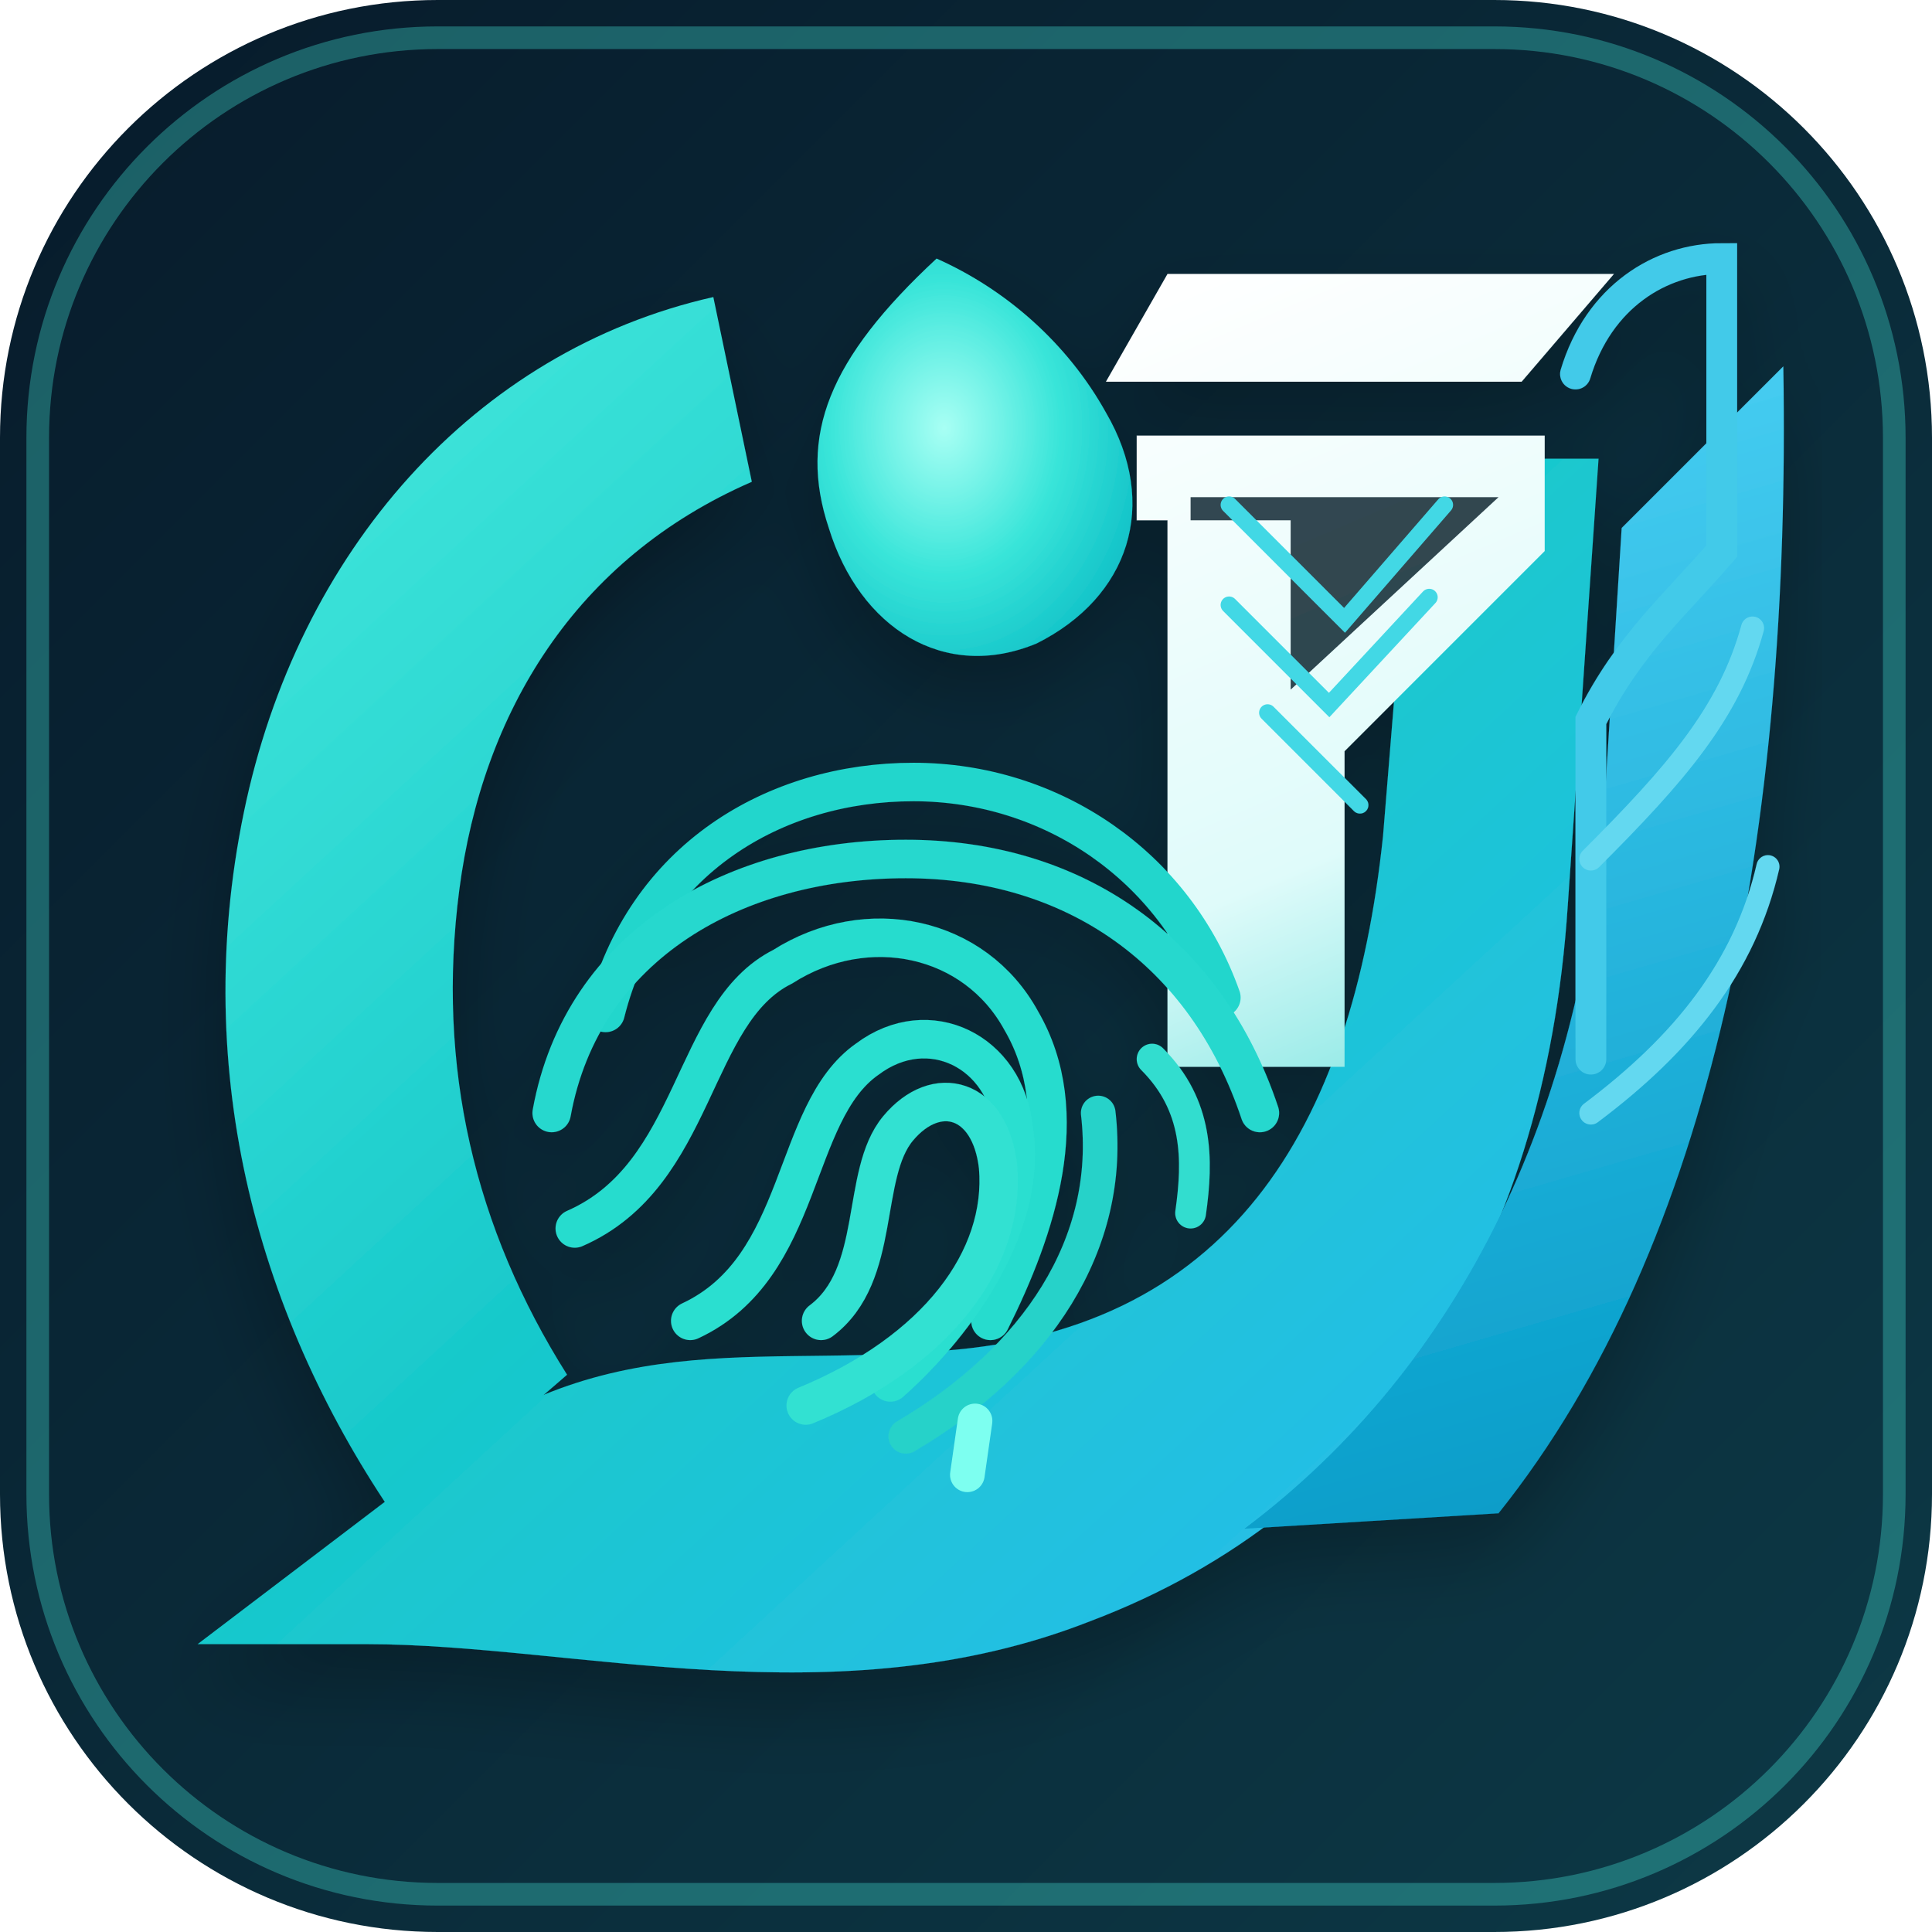
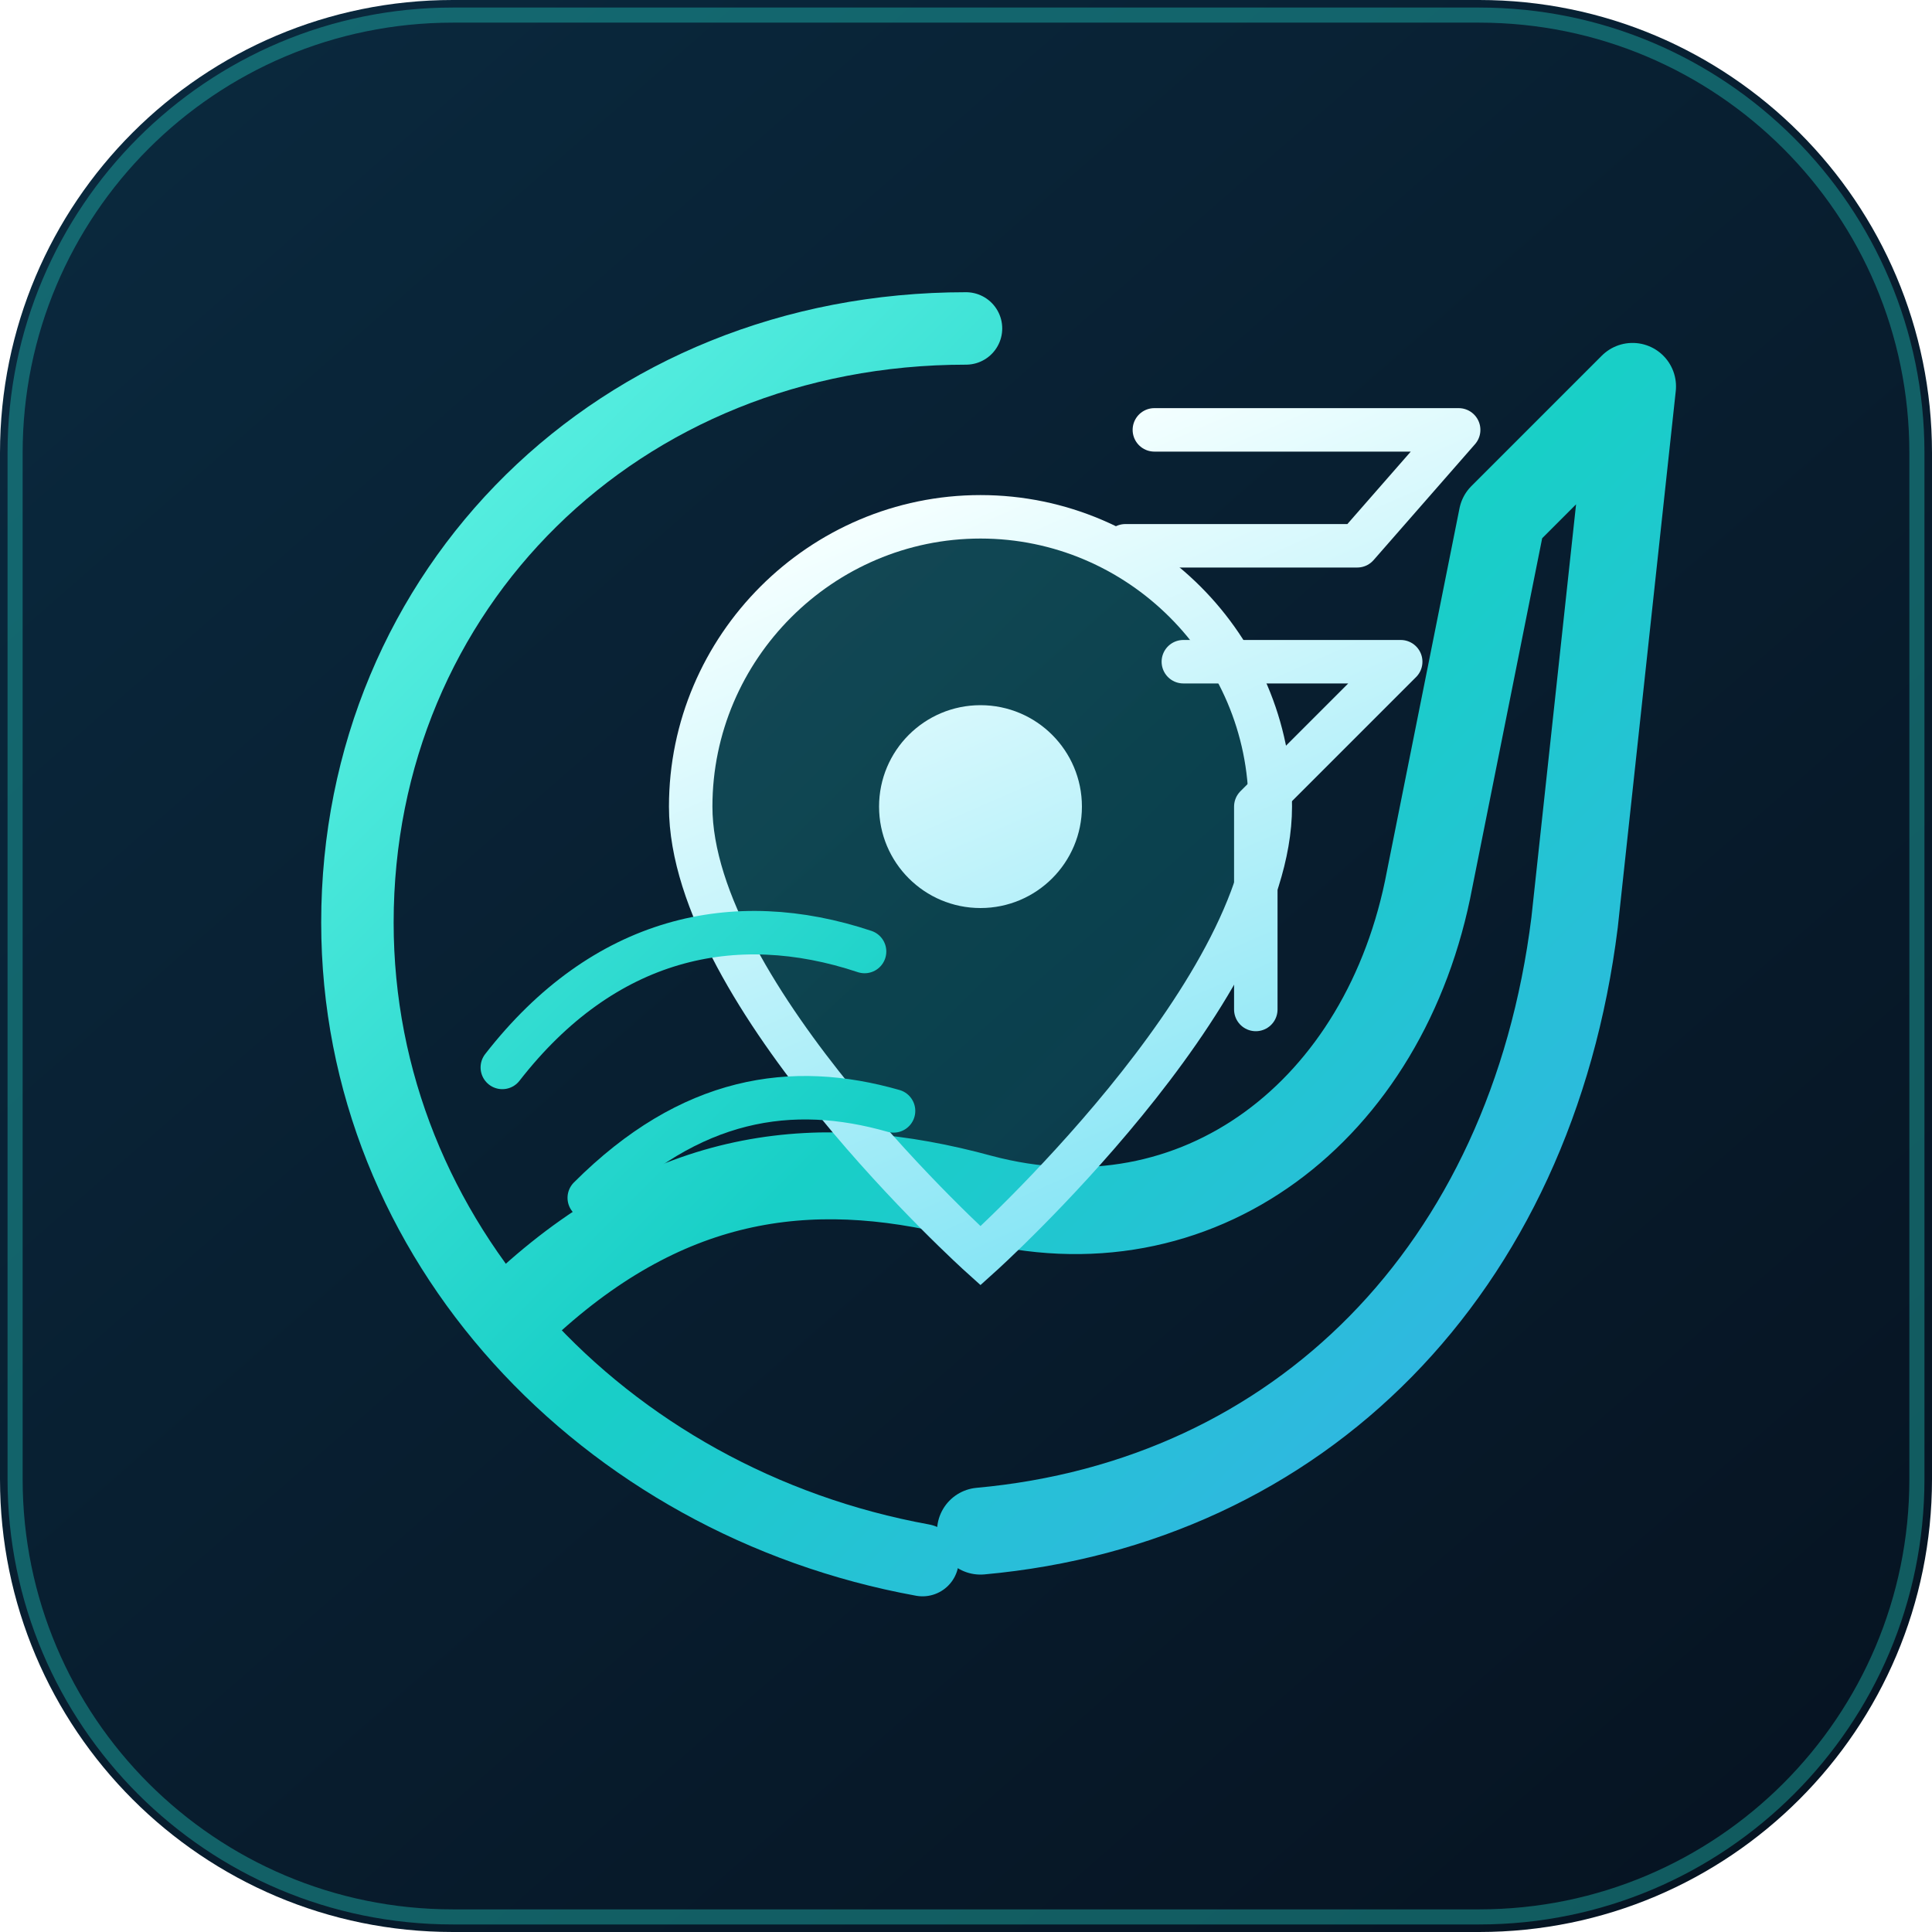
- <svg xmlns="http://www.w3.org/2000/svg" viewBox="0 0 256 256" fill="none" role="img" aria-labelledby="title">
+ <svg xmlns="http://www.w3.org/2000/svg" viewBox="0 0 128 128" fill="none" role="img" aria-labelledby="title">
  <defs>
-     <linearGradient id="icon-bg" x1="0" y1="0" x2="1" y2="1">
-       <stop stop-color="#071B2B" />
-       <stop offset="1" stop-color="#0D3946" />
+     <linearGradient id="bg" x1="8" y1="0" x2="120" y2="128" gradientUnits="userSpaceOnUse">
+       <stop stop-color="#0A293E" />
+       <stop offset="1" stop-color="#061321" />
    </linearGradient>
  </defs>
-   <rect width="256" height="256" rx="58" fill="url(#icon-bg)" />
-   <rect x="5" y="5" width="246" height="246" rx="53" stroke="#42D8CF" stroke-opacity=".36" stroke-width="3" />
-   <g transform="translate(17 21) scale(1.02)">
+   <rect width="128" height="128" rx="30" fill="url(#bg)" />
+   <rect x="1" y="1" width="126" height="126" rx="29" stroke="#25E0D0" stroke-opacity=".35" />
+   <g transform="translate(16 16) scale(.96)">
    <defs>
-       <linearGradient id="icon-sweep" x1="20" y1="20" x2="172" y2="185" gradientUnits="userSpaceOnUse">
-         <stop stop-color="#45E9DC" />
-         <stop offset=".52" stop-color="#18C9CB" />
-         <stop offset="1" stop-color="#28BCEB" />
+       <linearGradient id="main" x1="8" y1="8" x2="92" y2="92" gradientUnits="userSpaceOnUse">
+         <stop stop-color="#64F5E5" />
+         <stop offset=".52" stop-color="#18CFC7" />
+         <stop offset="1" stop-color="#39AEEA" />
      </linearGradient>
-       <linearGradient id="icon-right" x1="153" y1="12" x2="199" y2="170" gradientUnits="userSpaceOnUse">
-         <stop stop-color="#54D7FA" />
-         <stop offset="1" stop-color="#079DC9" />
+       <linearGradient id="shine" x1="56" y1="14" x2="83" y2="76" gradientUnits="userSpaceOnUse">
+         <stop stop-color="#F4FFFF" />
+         <stop offset="1" stop-color="#64DDF2" />
      </linearGradient>
-       <linearGradient id="icon-white" x1="129" y1="18" x2="183" y2="145" gradientUnits="userSpaceOnUse">
-         <stop stop-color="#FFFFFF" />
-         <stop offset=".56" stop-color="#DFFBFA" />
-         <stop offset="1" stop-color="#3ED6D0" />
-       </linearGradient>
-       <radialGradient id="icon-drop" cx="0" cy="0" r="1" gradientTransform="matrix(0 38 -30 0 106 35)" gradientUnits="userSpaceOnUse">
-         <stop stop-color="#A8FFF4" />
-         <stop offset=".5" stop-color="#39E5D9" />
-         <stop offset="1" stop-color="#08B9C4" />
-       </radialGradient>
-       <filter id="icon-shadow" x="0" y="0" width="220" height="210" filterUnits="userSpaceOnUse">
-         <feGaussianBlur in="SourceAlpha" stdDeviation="5" />
-         <feOffset dy="5" />
-         <feComponentTransfer>
-           <feFuncA type="linear" slope=".24" />
-         </feComponentTransfer>
-         <feMerge>
-           <feMergeNode />
-           <feMergeNode in="SourceGraphic" />
-         </feMerge>
-       </filter>
    </defs>
-     <g filter="url(#icon-shadow)">
-       <path d="M76 18C45 25 22 51 15 85C8 119 17 151 35 177L57 158C45 139 40 118 43 95C46 72 58 52 81 42L76 18Z" fill="url(#icon-sweep)" />
-       <path d="M34 174C58 151 80 157 104 155C143 153 159 126 163 88L167 39L191 39L187 97C184 143 162 176 125 190C92 203 58 193 31 193L9 193L34 174Z" fill="url(#icon-sweep)" />
-       <path d="M145 178C173 157 190 123 192 80L194 48L215 27C216 87 206 141 178 176L145 178Z" fill="url(#icon-right)" />
-       <path d="M135 15H193L181 29H127L135 15Z" fill="url(#icon-white)" />
-       <path d="M131 36H184V51L158 77V118H135V47H131V36Z" fill="url(#icon-white)" />
-       <path d="M138 44H178L151 69V47H138V44Z" fill="#071F2B" fill-opacity=".82" />
-       <path d="M143 45L158 60L171 45M143 58L156 71L169 57M148 72L160 84" stroke="#42D8E5" stroke-width="2.2" stroke-linecap="round" />
-       <path d="M188 28C191 18 199 13 207 13V51C201 58 195 63 190 73V117" stroke="#43CAE9" stroke-width="4" stroke-linecap="round" />
-       <path d="M190 91C201 80 208 72 211 61M190 124C202 115 210 105 213 92" stroke="#64D8F0" stroke-width="3" stroke-linecap="round" />
-       <path d="M105 13C91 26 87 36 91 48C95 61 106 68 118 63C130 57 134 45 127 33C122 24 114 17 105 13Z" fill="url(#icon-drop)" />
-       <path d="M62 111C67 91 84 81 102 81C120 81 136 92 142 109" stroke="#22D6CC" stroke-width="5" stroke-linecap="round" />
-       <path d="M55 124C59 102 79 91 101 91C123 91 140 103 147 124" stroke="#25D8CE" stroke-width="5" stroke-linecap="round" />
-       <path d="M58 139C74 132 73 111 85 105C96 98 110 101 116 112C123 124 118 139 112 151" stroke="#28DCCE" stroke-width="5" stroke-linecap="round" />
-       <path d="M73 151C88 144 86 124 96 117C104 111 114 116 115 126C117 138 108 151 99 159" stroke="#2ADFD0" stroke-width="5" stroke-linecap="round" />
-       <path d="M88 162C105 155 114 143 113 131C112 122 105 120 100 126C95 132 98 145 90 151" stroke="#30E1D2" stroke-width="5" stroke-linecap="round" />
-       <path d="M101 166C118 156 128 141 126 124" stroke="#25D2C9" stroke-width="4.5" stroke-linecap="round" />
-       <path d="M133 117C139 123 139 130 138 137" stroke="#32DDCF" stroke-width="4" stroke-linecap="round" />
-       <path d="M110 164L109 171" stroke="#7DFFF0" stroke-width="4.5" stroke-linecap="round" />
-     </g>
+     <path d="M50 6C26 6 8 24 8 47C8 69 25 87 47 91" stroke="url(#main)" stroke-width="5" stroke-linecap="round" />
+     <path d="M20 73C30 64 40 63 51 66C66 70 79 60 82 44L87 19L96 10L92 47C89 71 73 87 51 89" stroke="url(#main)" stroke-width="6" stroke-linecap="round" stroke-linejoin="round" />
+     <path d="M51 19C40 19 31 28 31 39C31 52 51 70 51 70C51 70 71 52 71 39C71 28 62 19 51 19Z" fill="url(#main)" fill-opacity=".2" stroke="url(#shine)" stroke-width="3" />
+     <circle cx="51" cy="39" r="7" fill="url(#shine)" />
+     <path d="M18 57C25 48 34 46 43 49M24 66C31 59 38 58 45 60" stroke="url(#main)" stroke-width="3" stroke-linecap="round" />
+     <path d="M63 13H84L77 21H61M65 29H80L70 39V53" stroke="url(#shine)" stroke-width="3" stroke-linecap="round" stroke-linejoin="round" />
  </g>
</svg>
